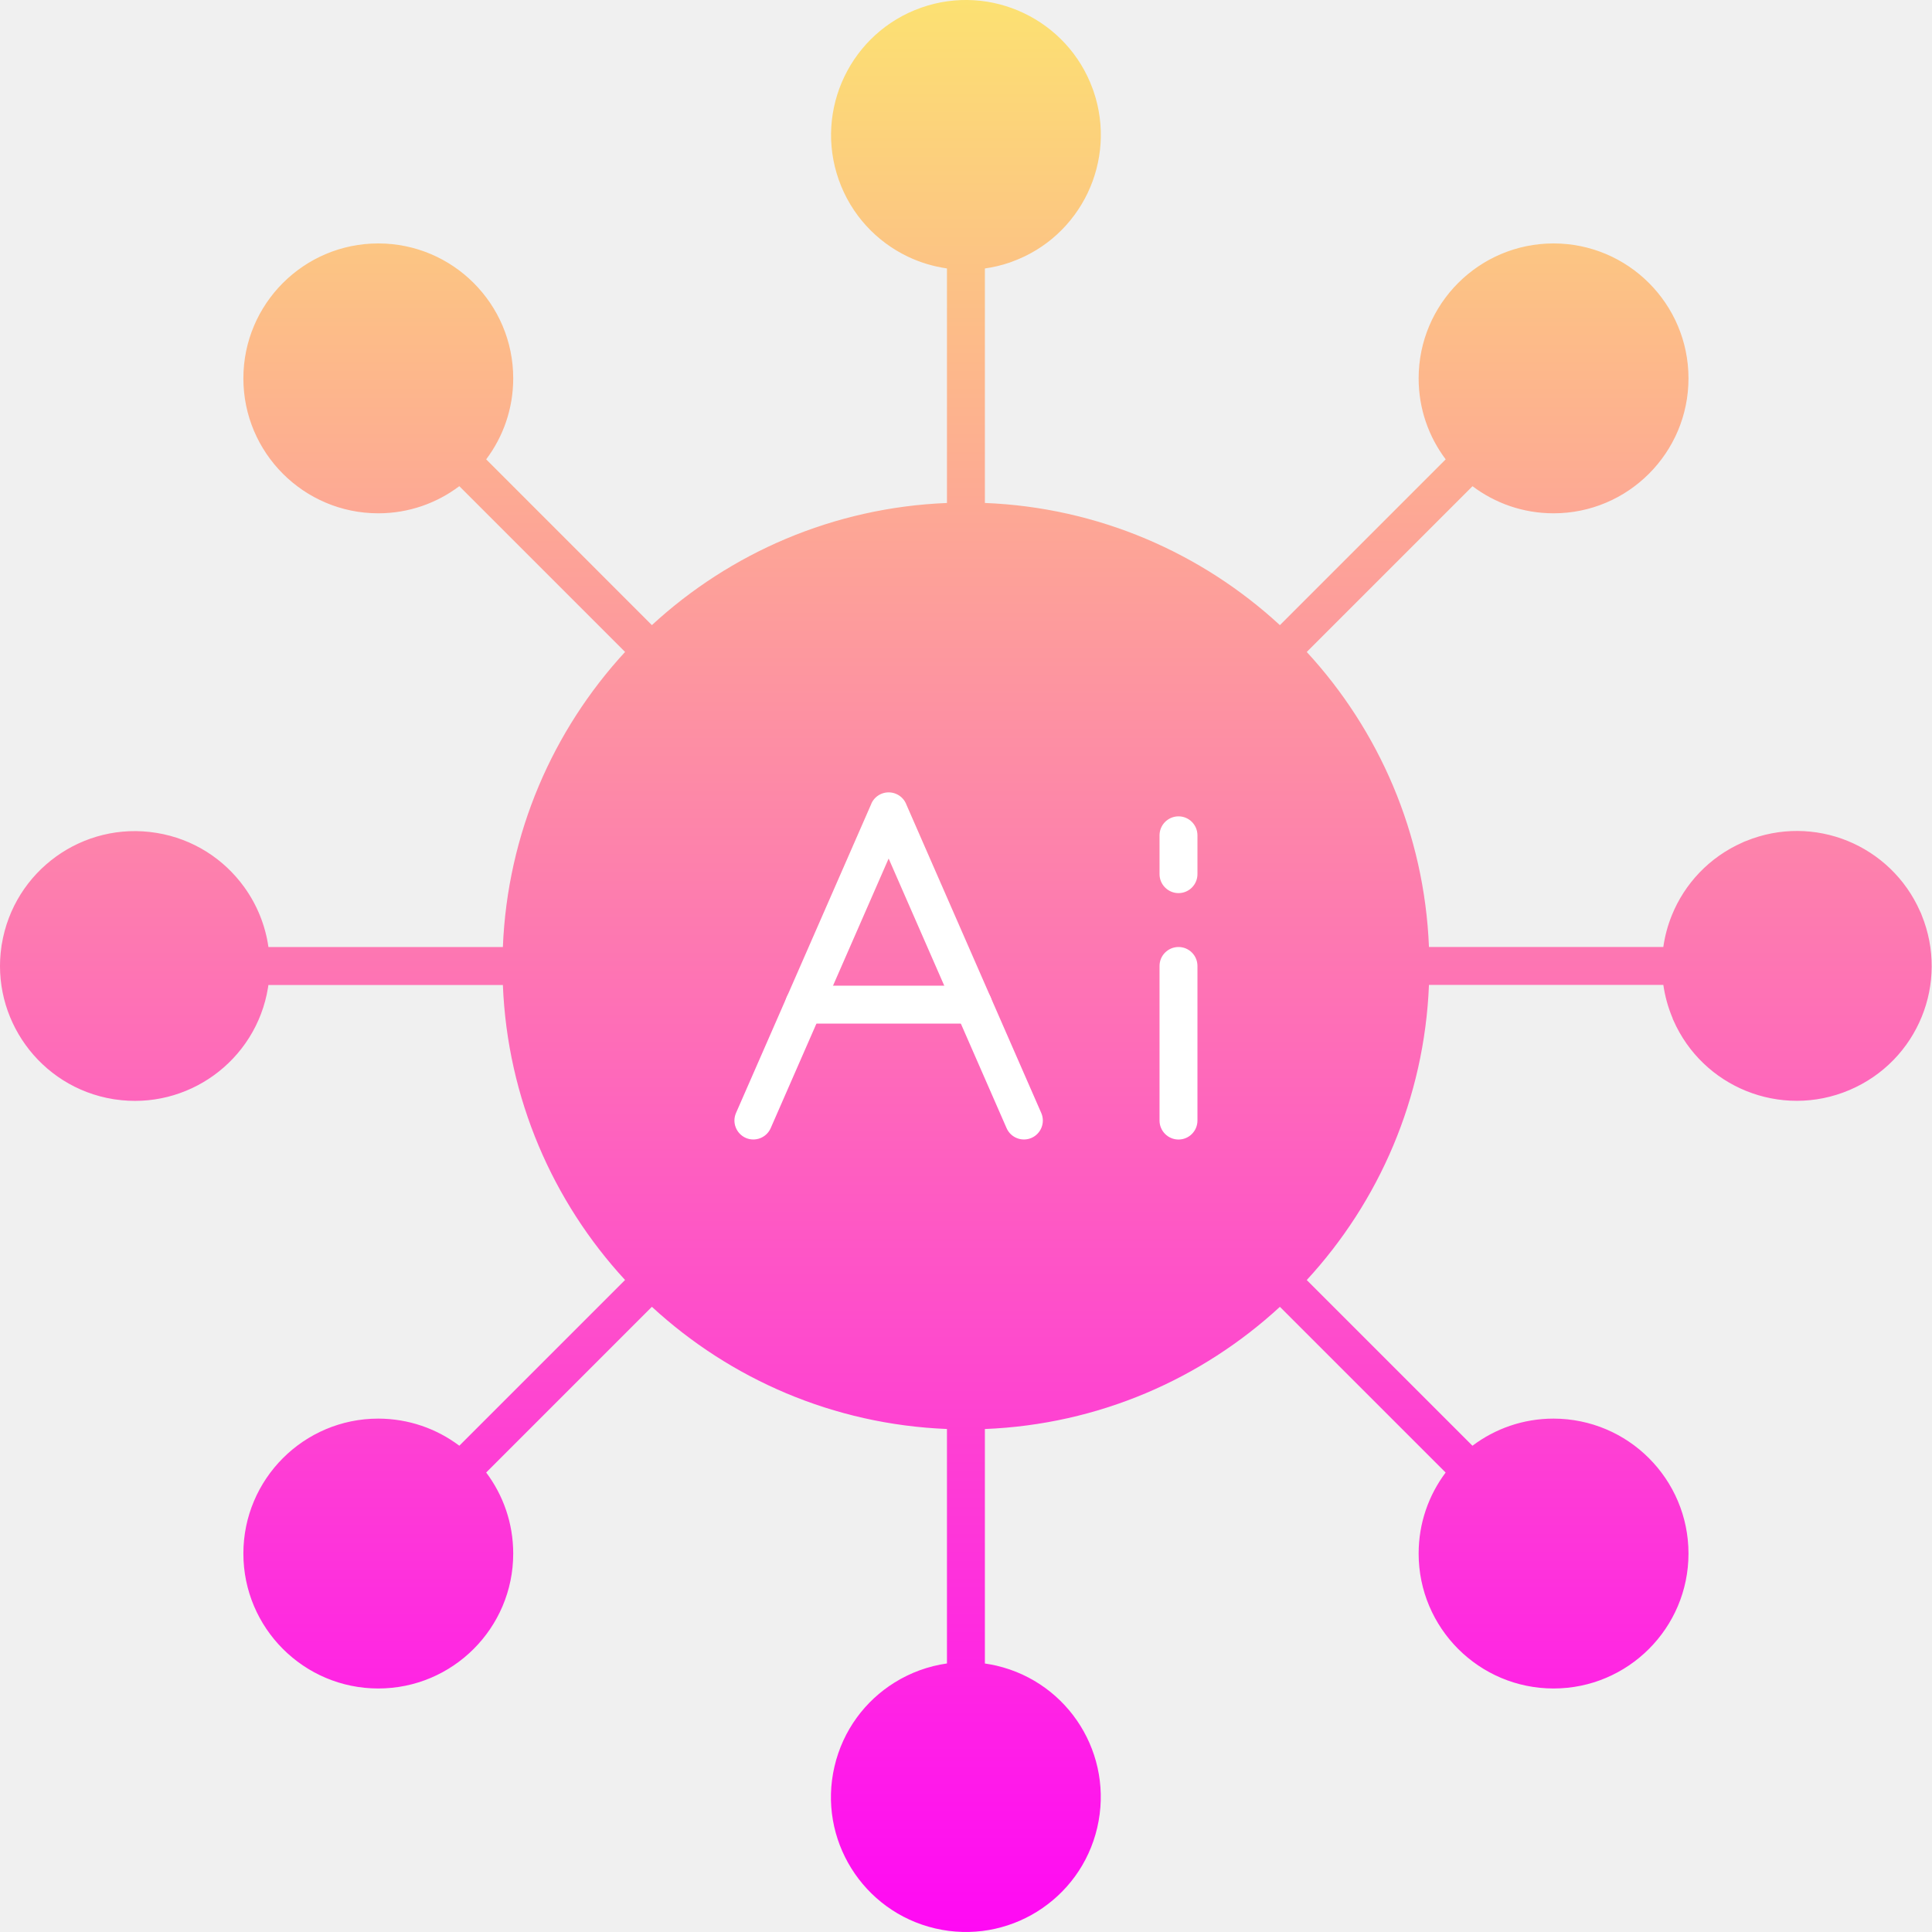
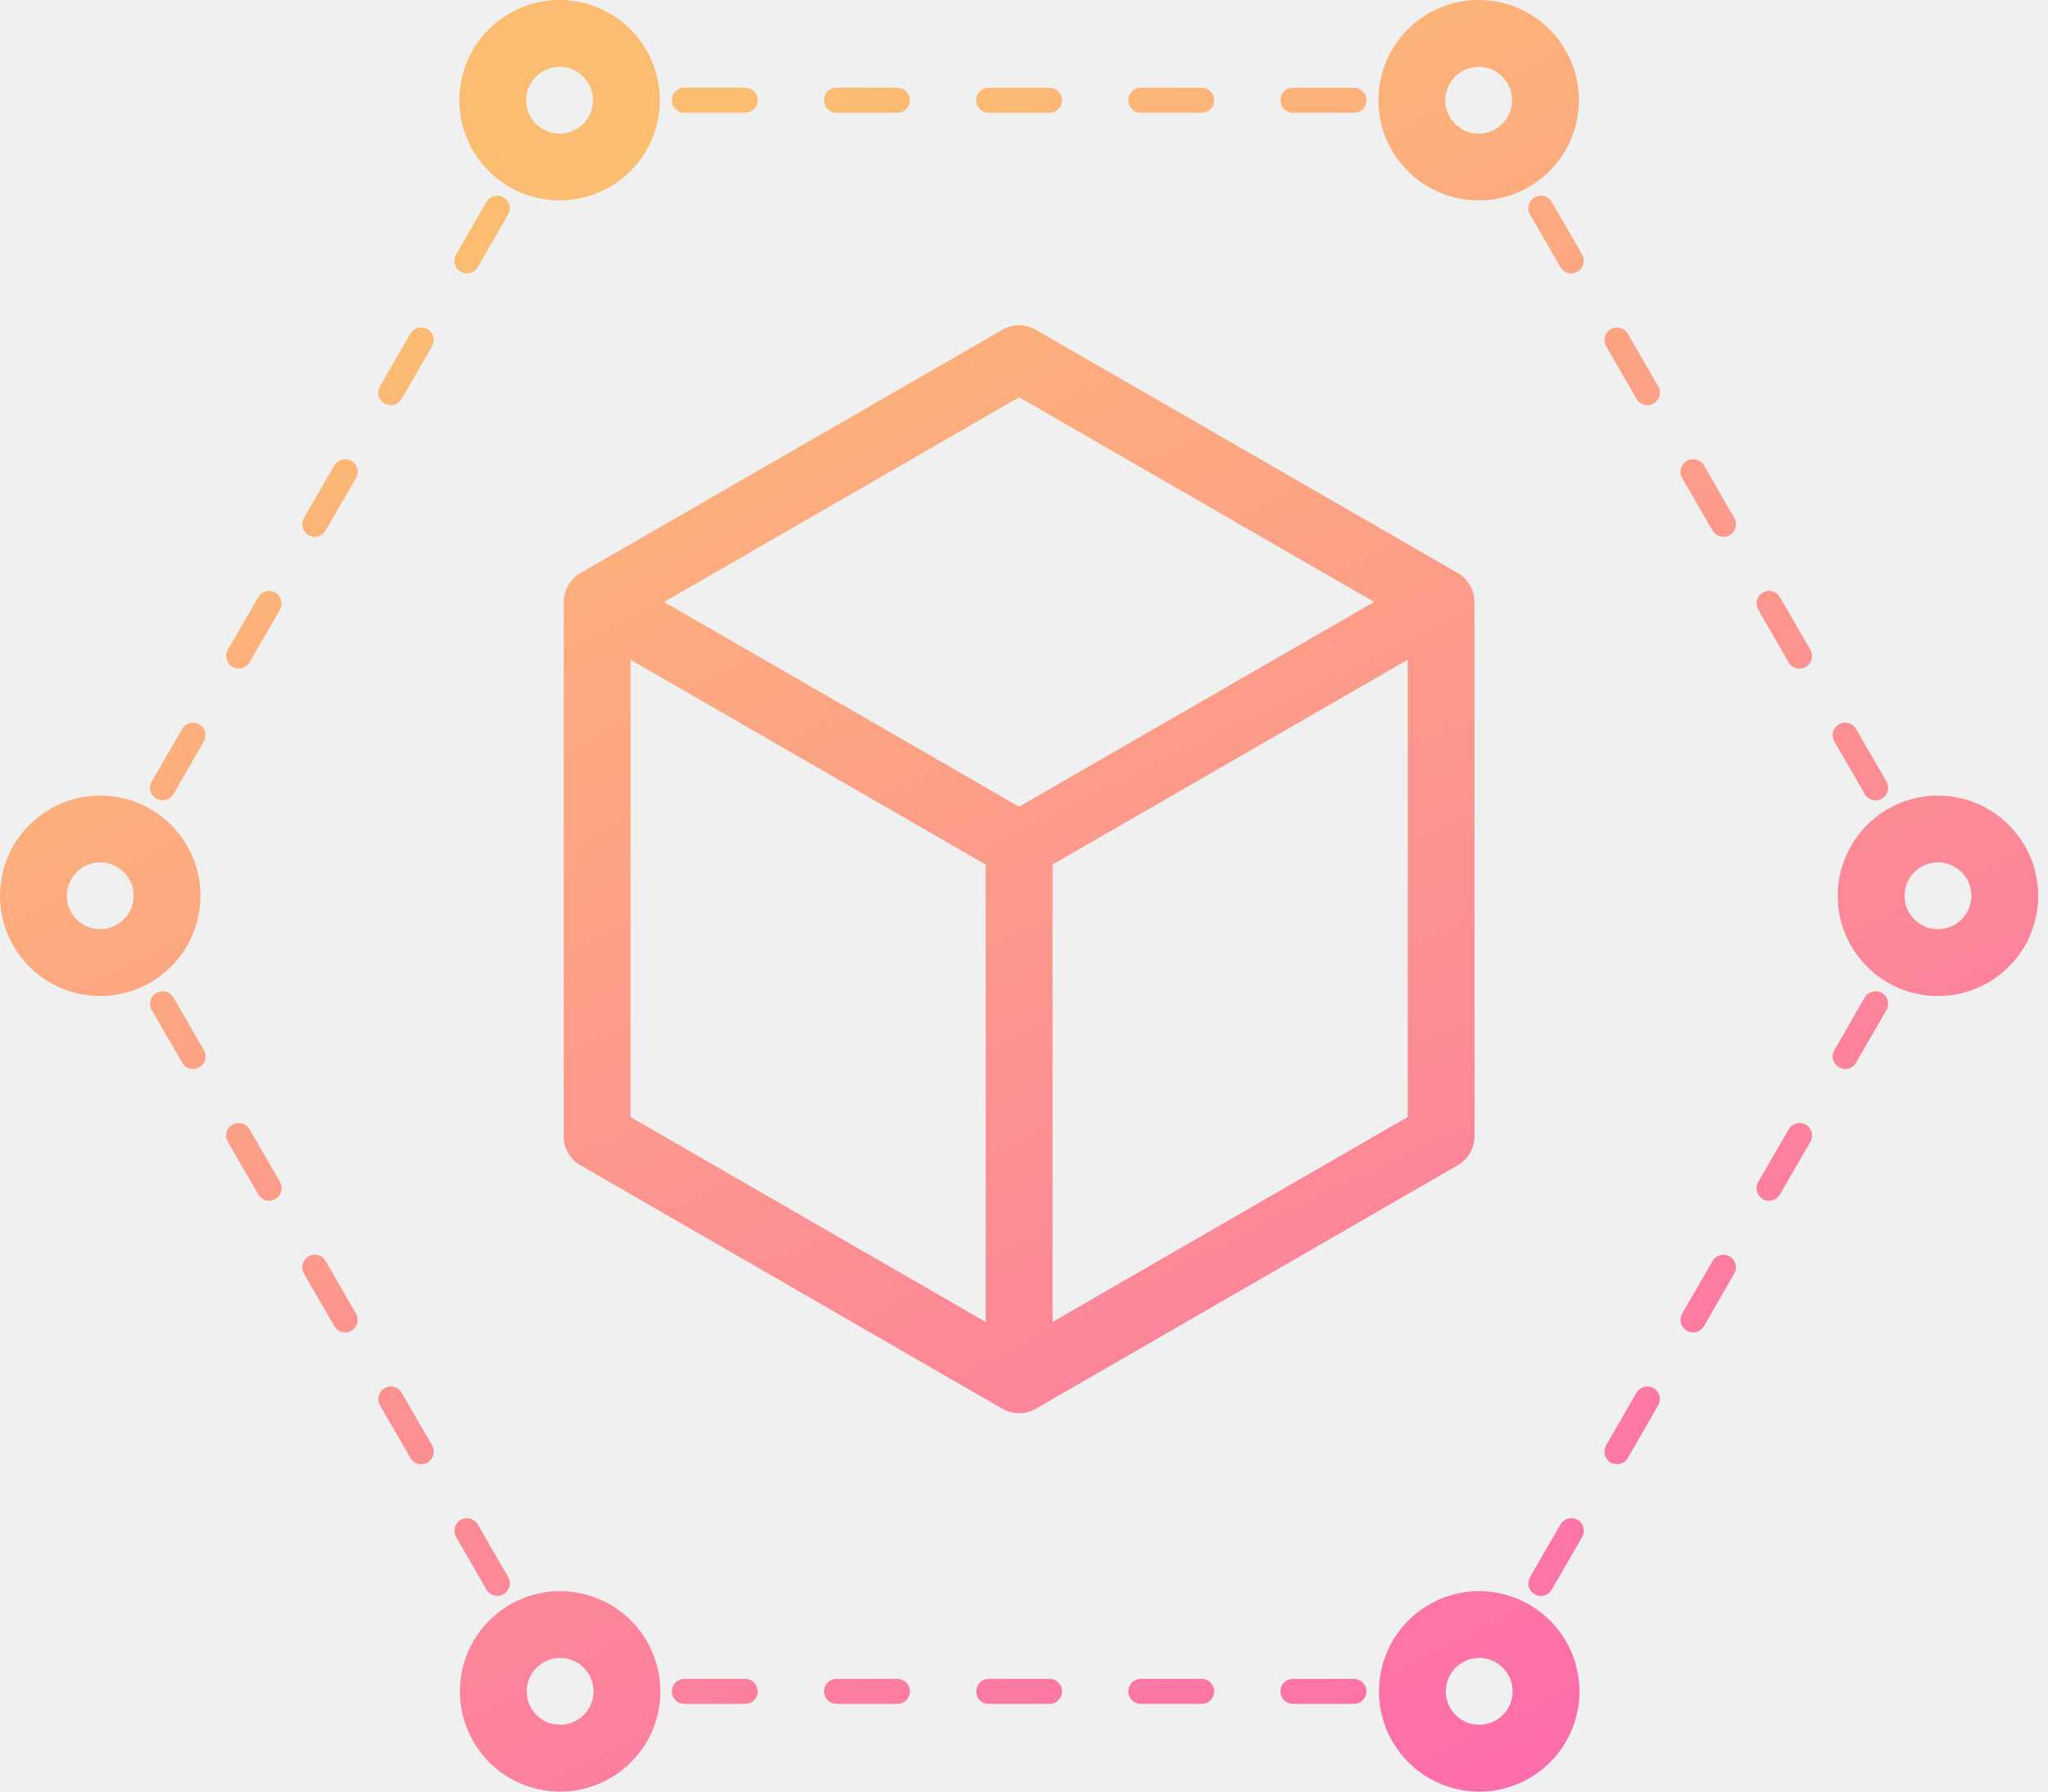
- <svg xmlns="http://www.w3.org/2000/svg" width="70" height="70" viewBox="0 0 70 70" fill="none">
-   <path fill-rule="evenodd" clip-rule="evenodd" d="M33.374 0.279C34.643 -0.17 35.977 -0.06 37.106 0.481C38.222 1.016 39.136 1.969 39.59 3.219C39.603 3.248 39.613 3.277 39.622 3.308C40.052 4.565 39.939 5.881 39.406 6.997C38.871 8.113 37.918 9.028 36.668 9.481C36.639 9.494 36.61 9.504 36.579 9.514C36.283 9.615 35.983 9.684 35.684 9.727V18.223C39.803 18.387 43.538 20.037 46.373 22.65L52.38 16.643C51.765 15.826 51.4 14.81 51.4 13.709C51.4 12.359 51.948 11.138 52.832 10.253C53.717 9.368 54.939 8.82 56.288 8.82C57.636 8.82 58.86 9.368 59.744 10.253C60.629 11.138 61.177 12.359 61.177 13.709C61.177 15.059 60.629 16.28 59.744 17.165C58.86 18.05 57.638 18.598 56.288 18.598C55.186 18.598 54.169 18.232 53.352 17.616L47.346 23.622C49.959 26.456 51.608 30.192 51.774 34.312H60.265C60.321 33.916 60.425 33.53 60.574 33.162C61.035 32.025 61.925 31.058 63.137 30.524C63.176 30.503 63.218 30.485 63.262 30.471C64.487 29.97 65.801 30.004 66.939 30.466C68.075 30.929 69.04 31.819 69.573 33.031C69.594 33.07 69.612 33.113 69.626 33.156C70.125 34.381 70.093 35.695 69.631 36.832C69.163 37.989 68.249 38.969 67.005 39.496C65.762 40.023 64.424 39.995 63.267 39.527C62.128 39.066 61.162 38.176 60.629 36.964C60.626 36.957 60.623 36.95 60.619 36.942C60.613 36.929 60.606 36.916 60.601 36.903L60.605 36.902V36.9C60.436 36.502 60.325 36.094 60.266 35.685H51.774C51.608 39.806 49.959 43.543 47.346 46.378L53.35 52.382C54.168 51.765 55.185 51.399 56.288 51.399C57.636 51.401 58.86 51.947 59.744 52.832C60.629 53.717 61.177 54.938 61.177 56.288C61.177 57.638 60.629 58.859 59.744 59.744C58.86 60.629 57.638 61.177 56.288 61.177C54.939 61.177 53.717 60.629 52.832 59.744C51.948 58.859 51.4 57.638 51.4 56.288C51.4 55.187 51.764 54.171 52.378 53.353L46.373 47.349C43.539 49.961 39.803 51.611 35.684 51.776V60.272C35.823 60.292 35.963 60.318 36.103 60.35C37.417 60.657 38.484 61.467 39.145 62.528C39.806 63.59 40.061 64.904 39.755 66.22C39.449 67.534 38.639 68.6 37.577 69.261C36.516 69.922 35.2 70.177 33.886 69.871C32.572 69.565 31.506 68.754 30.845 67.693C30.184 66.632 29.928 65.318 30.235 64.003C30.541 62.689 31.349 61.622 32.412 60.961C32.984 60.605 33.63 60.367 34.31 60.27V51.775C30.19 51.609 26.454 49.961 23.619 47.348L17.615 53.352C18.23 54.17 18.595 55.186 18.595 56.288C18.595 57.638 18.047 58.859 17.162 59.744C16.278 60.629 15.056 61.177 13.706 61.177C12.357 61.177 11.135 60.629 10.25 59.744C9.366 58.859 8.818 57.638 8.818 56.288C8.818 54.938 9.366 53.717 10.25 52.832C11.135 51.947 12.357 51.399 13.706 51.399C14.808 51.401 15.824 51.766 16.642 52.381L22.647 46.376C20.035 43.542 18.386 39.806 18.22 35.688H9.724C9.719 35.719 9.716 35.751 9.711 35.782C9.496 37.112 8.758 38.233 7.743 38.964C6.742 39.685 5.47 40.03 4.159 39.832C4.142 39.83 4.123 39.828 4.105 39.825V39.824C2.774 39.609 1.655 38.871 0.924 37.856C0.203 36.855 -0.143 35.583 0.055 34.272C0.057 34.255 0.059 34.236 0.062 34.218H0.064C0.281 32.886 1.016 31.767 2.031 31.035C3.045 30.304 4.338 29.96 5.67 30.177C7.002 30.392 8.12 31.129 8.851 32.144C9.308 32.778 9.613 33.52 9.726 34.313H18.22C18.386 30.194 20.035 26.457 22.648 23.621L16.642 17.615C15.824 18.231 14.808 18.598 13.706 18.598C12.357 18.598 11.135 18.05 10.25 17.165C9.366 16.28 8.818 15.059 8.818 13.709C8.818 12.359 9.366 11.138 10.25 10.253C11.135 9.368 12.357 8.82 13.706 8.82C15.056 8.82 16.278 9.368 17.162 10.253C18.047 11.138 18.595 12.359 18.595 13.709C18.595 14.81 18.23 15.826 17.615 16.643L23.619 22.649C26.454 20.037 30.191 18.389 34.31 18.224V9.726C33.816 9.655 33.337 9.51 32.89 9.297C31.761 8.756 30.839 7.786 30.39 6.515C29.941 5.243 30.051 3.909 30.592 2.779C31.133 1.65 32.102 0.728 33.374 0.279Z" fill="url(#paint0_linear_169_289)" />
-   <path d="M26.667 40.326C26.516 40.673 26.675 41.076 27.022 41.229C27.368 41.379 27.772 41.221 27.924 40.874L32.197 31.106L36.47 40.874C36.621 41.221 37.026 41.379 37.372 41.229C37.719 41.078 37.878 40.673 37.727 40.326L32.847 29.168C32.785 28.995 32.656 28.846 32.474 28.767C32.126 28.614 31.721 28.773 31.568 29.121L31.57 29.123L26.667 40.326Z" fill="white" />
-   <path d="M42.7 34.312C43.079 34.312 43.386 34.619 43.386 34.998V40.6C43.386 40.979 43.079 41.287 42.7 41.287C42.321 41.287 42.012 40.979 42.012 40.6V34.998C42.012 34.619 42.321 34.312 42.7 34.312ZM35.26 35.713C35.639 35.713 35.948 36.021 35.948 36.4C35.948 36.779 35.639 37.087 35.26 37.087H29.134C28.755 37.087 28.447 36.779 28.447 36.4C28.447 36.021 28.755 35.713 29.134 35.713H35.26ZM42.7 29.578C43.079 29.578 43.386 29.887 43.386 30.266V31.672C43.386 32.051 43.079 32.359 42.7 32.359C42.321 32.359 42.012 32.051 42.012 31.672V30.266C42.012 29.887 42.321 29.578 42.7 29.578Z" fill="white" />
+ <svg xmlns="http://www.w3.org/2000/svg" width="80" height="70" viewBox="0 0 80 70" fill="none">
+   <path d="M56.943 22.389L40.461 12.884C40.263 12.77 40.038 12.709 39.808 12.709C39.579 12.709 39.354 12.77 39.156 12.884L22.674 22.389C22.476 22.504 22.311 22.669 22.196 22.867C22.082 23.065 22.021 23.291 22.021 23.52L22.019 44.396C22.019 44.626 22.079 44.851 22.194 45.049C22.308 45.248 22.473 45.412 22.671 45.527L39.156 55.042C39.354 55.156 39.579 55.217 39.808 55.217C40.038 55.217 40.263 55.156 40.461 55.042L56.945 45.527C57.144 45.412 57.309 45.248 57.423 45.049C57.538 44.851 57.598 44.626 57.598 44.396L57.596 23.52C57.596 23.291 57.535 23.065 57.421 22.867C57.306 22.669 57.141 22.504 56.943 22.389ZM39.808 15.521L53.678 23.519L39.808 31.518L25.939 23.519L39.808 15.521ZM24.632 25.779L38.503 33.779V51.651L24.629 43.643L24.632 25.779ZM41.114 51.651V33.779L54.985 25.779L54.988 43.643L41.114 51.651ZM26.243 3.916C26.243 3.786 26.294 3.661 26.386 3.57C26.478 3.478 26.602 3.426 26.732 3.426H29.111C29.241 3.426 29.365 3.478 29.457 3.569C29.549 3.661 29.6 3.786 29.6 3.916C29.6 4.045 29.549 4.17 29.457 4.262C29.365 4.353 29.241 4.405 29.111 4.405H26.732C26.602 4.405 26.478 4.353 26.386 4.262C26.294 4.17 26.243 4.045 26.243 3.916ZM44.073 3.916C44.073 3.786 44.125 3.661 44.217 3.57C44.308 3.478 44.433 3.426 44.563 3.426H46.94C47.07 3.426 47.194 3.478 47.286 3.569C47.378 3.661 47.429 3.786 47.429 3.916C47.429 4.045 47.378 4.17 47.286 4.262C47.194 4.353 47.07 4.405 46.94 4.405H44.563C44.433 4.405 44.308 4.353 44.217 4.262C44.125 4.17 44.073 4.045 44.073 3.916ZM38.13 3.916C38.13 3.786 38.181 3.661 38.273 3.57C38.365 3.478 38.489 3.426 38.619 3.426H40.996C41.126 3.426 41.251 3.478 41.342 3.569C41.434 3.661 41.486 3.786 41.486 3.916C41.486 4.045 41.434 4.17 41.342 4.262C41.251 4.353 41.126 4.405 40.996 4.405H38.619C38.489 4.405 38.365 4.353 38.273 4.262C38.181 4.17 38.13 4.045 38.13 3.916ZM32.186 3.916C32.186 3.786 32.238 3.661 32.33 3.57C32.421 3.478 32.546 3.426 32.676 3.426H35.053C35.183 3.426 35.307 3.478 35.399 3.569C35.491 3.661 35.542 3.786 35.542 3.916C35.542 4.045 35.491 4.17 35.399 4.262C35.307 4.353 35.183 4.405 35.053 4.405H32.676C32.546 4.405 32.421 4.353 32.33 4.262C32.238 4.17 32.186 4.045 32.186 3.916ZM50.017 3.916C50.017 3.786 50.068 3.661 50.16 3.57C50.252 3.478 50.376 3.426 50.506 3.426H52.883C53.013 3.426 53.138 3.478 53.229 3.569C53.321 3.661 53.373 3.786 53.373 3.916C53.373 4.045 53.321 4.17 53.229 4.262C53.138 4.353 53.013 4.405 52.883 4.405H50.506C50.376 4.405 50.252 4.353 50.16 4.262C50.068 4.17 50.017 4.045 50.017 3.916ZM10.936 23.82L9.747 25.879C9.704 25.953 9.642 26.015 9.567 26.058C9.493 26.101 9.408 26.123 9.322 26.124C9.236 26.124 9.152 26.101 9.078 26.058C9.022 26.026 8.973 25.983 8.934 25.932C8.895 25.881 8.866 25.823 8.849 25.761C8.833 25.699 8.828 25.634 8.837 25.57C8.845 25.507 8.866 25.445 8.898 25.389L10.087 23.331C10.152 23.219 10.259 23.137 10.384 23.104C10.51 23.07 10.643 23.088 10.755 23.153C10.868 23.218 10.95 23.324 10.984 23.449C11.018 23.575 11 23.708 10.936 23.82ZM17.813 9.949L19.002 7.89C19.067 7.778 19.174 7.696 19.299 7.663C19.424 7.629 19.558 7.647 19.67 7.712C19.782 7.776 19.864 7.883 19.898 8.008C19.932 8.133 19.915 8.267 19.851 8.379L18.662 10.438C18.618 10.513 18.556 10.574 18.482 10.617C18.407 10.66 18.323 10.683 18.237 10.683C18.151 10.683 18.067 10.661 17.992 10.617C17.937 10.585 17.888 10.543 17.849 10.492C17.809 10.441 17.781 10.383 17.764 10.32C17.747 10.258 17.743 10.194 17.751 10.13C17.76 10.066 17.78 10.005 17.813 9.949ZM16.88 13.526L15.69 15.585C15.647 15.659 15.585 15.721 15.511 15.764C15.436 15.807 15.352 15.83 15.266 15.83C15.18 15.83 15.095 15.808 15.021 15.764C14.966 15.732 14.917 15.69 14.877 15.639C14.838 15.588 14.809 15.529 14.793 15.467C14.776 15.405 14.772 15.34 14.78 15.277C14.789 15.213 14.809 15.152 14.841 15.096L16.031 13.037C16.096 12.925 16.203 12.843 16.328 12.81C16.453 12.776 16.587 12.794 16.699 12.859C16.811 12.923 16.893 13.03 16.927 13.155C16.961 13.28 16.944 13.414 16.88 13.526ZM5.927 30.537L7.115 28.478C7.18 28.366 7.287 28.284 7.412 28.251C7.537 28.218 7.671 28.235 7.783 28.3C7.895 28.364 7.977 28.471 8.011 28.596C8.045 28.721 8.028 28.855 7.964 28.967L6.776 31.026C6.711 31.138 6.604 31.22 6.478 31.253C6.353 31.287 6.22 31.269 6.108 31.204C5.995 31.14 5.913 31.033 5.879 30.908C5.845 30.783 5.863 30.649 5.927 30.537ZM13.907 18.674L12.719 20.732C12.654 20.844 12.547 20.926 12.422 20.959C12.297 20.992 12.163 20.975 12.051 20.91C11.939 20.845 11.857 20.739 11.823 20.614C11.789 20.489 11.806 20.355 11.87 20.243L13.058 18.184C13.123 18.072 13.23 17.991 13.356 17.957C13.481 17.924 13.614 17.941 13.726 18.006C13.839 18.071 13.921 18.177 13.955 18.302C13.989 18.428 13.972 18.561 13.907 18.674ZM13.907 51.327C13.972 51.439 13.989 51.572 13.955 51.697C13.921 51.823 13.839 51.929 13.726 51.994C13.614 52.059 13.481 52.076 13.356 52.043C13.23 52.01 13.123 51.928 13.058 51.816L11.87 49.758C11.806 49.645 11.789 49.511 11.823 49.386C11.857 49.261 11.939 49.155 12.051 49.09C12.163 49.025 12.297 49.007 12.422 49.041C12.547 49.074 12.654 49.156 12.719 49.268L13.907 51.327ZM16.88 56.473C16.912 56.529 16.933 56.59 16.941 56.654C16.949 56.718 16.945 56.783 16.928 56.845C16.912 56.907 16.883 56.965 16.844 57.016C16.804 57.067 16.756 57.11 16.7 57.142C16.626 57.185 16.541 57.208 16.455 57.208C16.369 57.207 16.285 57.185 16.21 57.142C16.136 57.099 16.074 57.037 16.031 56.963L14.841 54.904C14.777 54.792 14.76 54.658 14.794 54.533C14.828 54.408 14.91 54.301 15.022 54.237C15.134 54.172 15.268 54.154 15.393 54.188C15.518 54.221 15.625 54.303 15.69 54.415L16.88 56.473ZM7.965 41.033C7.997 41.089 8.018 41.15 8.026 41.214C8.035 41.277 8.03 41.342 8.014 41.404C7.997 41.466 7.968 41.525 7.929 41.575C7.89 41.626 7.841 41.669 7.785 41.701C7.711 41.745 7.627 41.767 7.541 41.767C7.455 41.767 7.37 41.744 7.296 41.701C7.221 41.658 7.159 41.596 7.116 41.522L5.927 39.463C5.863 39.35 5.845 39.217 5.879 39.092C5.913 38.967 5.995 38.86 6.108 38.795C6.22 38.731 6.353 38.713 6.478 38.746C6.604 38.78 6.711 38.861 6.776 38.973L7.965 41.033ZM10.936 46.179C10.968 46.235 10.989 46.297 10.997 46.361C11.006 46.424 11.002 46.489 10.985 46.551C10.968 46.613 10.939 46.671 10.9 46.722C10.861 46.773 10.812 46.816 10.756 46.848C10.682 46.891 10.598 46.914 10.512 46.914C10.426 46.913 10.341 46.891 10.267 46.848C10.192 46.805 10.13 46.743 10.087 46.669L8.898 44.61C8.834 44.497 8.817 44.364 8.85 44.239C8.884 44.114 8.966 44.007 9.079 43.942C9.191 43.878 9.324 43.86 9.45 43.893C9.575 43.927 9.682 44.008 9.747 44.12L10.936 46.179ZM19.002 62.11L17.814 60.051C17.75 59.938 17.733 59.805 17.766 59.68C17.8 59.555 17.882 59.448 17.994 59.383C18.107 59.319 18.24 59.301 18.365 59.334C18.491 59.368 18.598 59.45 18.663 59.562L19.851 61.621C19.915 61.733 19.932 61.867 19.898 61.992C19.864 62.117 19.782 62.224 19.67 62.288C19.558 62.353 19.424 62.371 19.299 62.337C19.174 62.304 19.067 62.222 19.002 62.11ZM41.487 66.084C41.487 66.214 41.435 66.339 41.344 66.43C41.252 66.522 41.127 66.574 40.998 66.574H38.621C38.491 66.574 38.366 66.522 38.275 66.43C38.183 66.339 38.131 66.214 38.131 66.084C38.131 65.955 38.183 65.83 38.275 65.738C38.366 65.647 38.491 65.595 38.621 65.595H40.998C41.127 65.595 41.252 65.647 41.344 65.738C41.435 65.83 41.487 65.955 41.487 66.084ZM47.431 66.084C47.431 66.214 47.379 66.339 47.287 66.43C47.196 66.522 47.071 66.574 46.941 66.574H44.564C44.434 66.574 44.31 66.522 44.218 66.43C44.126 66.339 44.074 66.214 44.074 66.084C44.074 65.955 44.126 65.83 44.218 65.738C44.31 65.647 44.434 65.595 44.564 65.595H46.941C47.071 65.595 47.196 65.647 47.287 65.738C47.379 65.83 47.431 65.955 47.431 66.084ZM53.374 66.084C53.374 66.214 53.322 66.339 53.231 66.43C53.139 66.522 53.014 66.574 52.885 66.574H50.506C50.376 66.574 50.252 66.522 50.16 66.43C50.068 66.339 50.017 66.214 50.017 66.084C50.017 65.955 50.068 65.83 50.16 65.738C50.252 65.647 50.376 65.595 50.506 65.595H52.885C53.014 65.595 53.139 65.647 53.231 65.738C53.322 65.83 53.374 65.955 53.374 66.084ZM29.6 66.084C29.6 66.214 29.548 66.339 29.457 66.43C29.365 66.522 29.241 66.574 29.111 66.574H26.734C26.604 66.574 26.479 66.522 26.387 66.43C26.296 66.339 26.244 66.214 26.244 66.084C26.244 65.955 26.296 65.83 26.387 65.738C26.479 65.647 26.604 65.595 26.734 65.595H29.111C29.241 65.595 29.365 65.647 29.457 65.738C29.548 65.83 29.6 65.955 29.6 66.084ZM35.544 66.084C35.544 66.214 35.492 66.339 35.4 66.43C35.309 66.522 35.184 66.574 35.054 66.574H32.677C32.547 66.574 32.423 66.522 32.331 66.43C32.239 66.339 32.188 66.214 32.188 66.084C32.188 65.955 32.239 65.83 32.331 65.738C32.423 65.647 32.547 65.595 32.677 65.595H35.054C35.184 65.595 35.309 65.647 35.4 65.738C35.492 65.83 35.544 65.955 35.544 66.084ZM61.804 60.051L60.615 62.11C60.572 62.185 60.51 62.246 60.435 62.289C60.361 62.332 60.277 62.355 60.191 62.355C60.105 62.355 60.02 62.333 59.946 62.289C59.89 62.257 59.841 62.214 59.802 62.163C59.763 62.112 59.734 62.054 59.718 61.992C59.701 61.93 59.696 61.865 59.705 61.802C59.713 61.738 59.734 61.676 59.766 61.621L60.956 59.562C61.021 59.45 61.128 59.368 61.253 59.334C61.378 59.301 61.511 59.319 61.623 59.383C61.736 59.448 61.818 59.555 61.852 59.68C61.886 59.805 61.868 59.938 61.804 60.051ZM64.775 54.904L63.586 56.963C63.543 57.038 63.481 57.099 63.407 57.142C63.332 57.185 63.248 57.208 63.162 57.208C63.076 57.208 62.991 57.186 62.917 57.142C62.861 57.11 62.812 57.068 62.773 57.017C62.734 56.966 62.705 56.908 62.688 56.846C62.672 56.783 62.668 56.718 62.676 56.655C62.684 56.591 62.705 56.529 62.737 56.474L63.926 54.415C63.992 54.303 64.099 54.221 64.224 54.188C64.349 54.154 64.483 54.172 64.595 54.237C64.707 54.301 64.789 54.408 64.823 54.533C64.857 54.658 64.84 54.792 64.775 54.904ZM67.746 49.758L66.559 51.816C66.493 51.928 66.386 52.01 66.261 52.043C66.136 52.076 66.002 52.059 65.89 51.994C65.778 51.929 65.696 51.823 65.662 51.697C65.628 51.572 65.645 51.439 65.71 51.327L66.897 49.268C66.963 49.156 67.07 49.074 67.195 49.041C67.32 49.007 67.454 49.025 67.566 49.09C67.678 49.155 67.76 49.261 67.794 49.386C67.828 49.511 67.811 49.645 67.746 49.758ZM70.719 44.611L69.529 46.669C69.486 46.743 69.425 46.805 69.35 46.848C69.276 46.891 69.191 46.913 69.105 46.914C69.019 46.914 68.935 46.891 68.86 46.848C68.805 46.816 68.756 46.773 68.717 46.722C68.677 46.671 68.649 46.613 68.632 46.551C68.615 46.489 68.611 46.424 68.619 46.361C68.628 46.297 68.648 46.235 68.681 46.179L69.87 44.121C69.935 44.009 70.042 43.928 70.167 43.894C70.293 43.861 70.426 43.878 70.538 43.943C70.65 44.008 70.732 44.114 70.766 44.239C70.8 44.365 70.783 44.498 70.719 44.611ZM73.69 39.463L72.502 41.522C72.437 41.634 72.33 41.716 72.205 41.749C72.079 41.783 71.946 41.765 71.834 41.7C71.721 41.635 71.64 41.529 71.606 41.404C71.572 41.279 71.589 41.145 71.653 41.033L72.841 38.973C72.906 38.861 73.013 38.78 73.138 38.746C73.264 38.713 73.397 38.731 73.509 38.795C73.621 38.86 73.704 38.967 73.738 39.092C73.771 39.217 73.754 39.35 73.69 39.463ZM70.719 25.39C70.751 25.446 70.772 25.507 70.78 25.571C70.789 25.635 70.784 25.7 70.767 25.762C70.751 25.824 70.722 25.882 70.683 25.933C70.644 25.984 70.595 26.026 70.539 26.058C70.465 26.102 70.38 26.125 70.294 26.124C70.208 26.124 70.124 26.101 70.05 26.058C69.975 26.016 69.913 25.954 69.87 25.88L68.681 23.82C68.617 23.708 68.599 23.575 68.633 23.449C68.667 23.324 68.749 23.218 68.861 23.153C68.974 23.088 69.107 23.07 69.232 23.104C69.358 23.137 69.464 23.219 69.529 23.331L70.719 25.39ZM67.746 20.243C67.811 20.355 67.828 20.489 67.794 20.614C67.76 20.739 67.678 20.845 67.566 20.91C67.454 20.975 67.32 20.992 67.195 20.959C67.07 20.926 66.963 20.844 66.897 20.732L65.71 18.674C65.645 18.561 65.628 18.428 65.662 18.302C65.696 18.177 65.778 18.071 65.89 18.006C66.002 17.941 66.136 17.924 66.261 17.957C66.386 17.991 66.493 18.072 66.559 18.184L67.746 20.243ZM71.652 28.967C71.588 28.855 71.57 28.721 71.604 28.596C71.638 28.471 71.72 28.364 71.832 28.3C71.945 28.235 72.078 28.218 72.203 28.251C72.329 28.284 72.436 28.366 72.501 28.478L73.69 30.537C73.722 30.593 73.743 30.654 73.751 30.718C73.76 30.782 73.755 30.846 73.739 30.908C73.722 30.971 73.693 31.029 73.654 31.08C73.615 31.131 73.566 31.174 73.51 31.206C73.436 31.249 73.351 31.271 73.265 31.271C73.18 31.271 73.095 31.248 73.021 31.205C72.946 31.162 72.884 31.101 72.841 31.026L71.652 28.967ZM64.775 15.096C64.807 15.152 64.828 15.213 64.837 15.277C64.845 15.34 64.841 15.405 64.824 15.467C64.807 15.529 64.778 15.588 64.74 15.639C64.7 15.69 64.651 15.732 64.596 15.764C64.522 15.808 64.437 15.83 64.351 15.83C64.265 15.83 64.181 15.807 64.106 15.764C64.032 15.721 63.97 15.659 63.926 15.585L62.737 13.527C62.673 13.414 62.656 13.281 62.69 13.156C62.724 13.031 62.806 12.924 62.918 12.859C63.03 12.794 63.163 12.777 63.289 12.81C63.414 12.844 63.521 12.925 63.586 13.037L64.775 15.096ZM60.615 7.89L61.803 9.949C61.867 10.062 61.884 10.195 61.85 10.32C61.817 10.445 61.735 10.552 61.622 10.616C61.51 10.681 61.377 10.699 61.252 10.665C61.126 10.632 61.019 10.55 60.954 10.438L59.766 8.379C59.702 8.267 59.685 8.133 59.719 8.008C59.752 7.883 59.834 7.776 59.947 7.712C60.059 7.647 60.193 7.629 60.318 7.663C60.443 7.696 60.55 7.778 60.615 7.89ZM7.831 35C7.831 34.225 7.602 33.468 7.171 32.825C6.741 32.181 6.129 31.679 5.414 31.383C4.699 31.086 3.911 31.009 3.152 31.16C2.392 31.311 1.694 31.684 1.147 32.231C0.599 32.779 0.226 33.477 0.075 34.236C-0.076 34.996 0.002 35.783 0.298 36.498C0.594 37.214 1.096 37.825 1.74 38.256C2.384 38.686 3.141 38.916 3.916 38.916C4.954 38.914 5.949 38.502 6.683 37.767C7.417 37.033 7.83 36.038 7.831 35ZM3.916 36.305C3.657 36.305 3.405 36.229 3.19 36.085C2.976 35.942 2.809 35.738 2.71 35.499C2.611 35.261 2.585 34.998 2.635 34.745C2.686 34.492 2.81 34.26 2.993 34.077C3.175 33.895 3.408 33.77 3.661 33.72C3.914 33.669 4.177 33.695 4.415 33.794C4.654 33.893 4.857 34.06 5.001 34.275C5.144 34.489 5.221 34.742 5.221 35C5.22 35.346 5.083 35.678 4.838 35.923C4.593 36.167 4.262 36.305 3.916 36.305ZM21.88 62.169C21.105 62.169 20.348 62.398 19.704 62.829C19.061 63.259 18.559 63.871 18.262 64.586C17.966 65.302 17.888 66.089 18.04 66.848C18.191 67.608 18.564 68.306 19.111 68.853C19.659 69.401 20.356 69.773 21.116 69.925C21.875 70.076 22.663 69.998 23.378 69.702C24.094 69.405 24.705 68.904 25.136 68.26C25.566 67.616 25.795 66.859 25.795 66.084C25.794 65.046 25.381 64.051 24.647 63.317C23.913 62.583 22.918 62.17 21.88 62.169ZM21.88 67.389C21.622 67.389 21.369 67.313 21.155 67.169C20.94 67.026 20.773 66.822 20.674 66.584C20.575 66.345 20.549 66.083 20.6 65.83C20.65 65.577 20.774 65.344 20.957 65.161C21.14 64.979 21.372 64.855 21.625 64.804C21.878 64.754 22.141 64.78 22.379 64.879C22.618 64.977 22.822 65.145 22.965 65.359C23.108 65.574 23.185 65.826 23.185 66.084C23.185 66.43 23.047 66.762 22.802 67.007C22.558 67.252 22.226 67.389 21.88 67.389ZM21.858 7.831C22.633 7.831 23.39 7.602 24.034 7.171C24.677 6.741 25.179 6.13 25.476 5.414C25.772 4.699 25.85 3.911 25.698 3.152C25.547 2.392 25.174 1.694 24.627 1.147C24.079 0.599 23.382 0.226 22.622 0.075C21.863 -0.076 21.075 0.002 20.36 0.298C19.644 0.594 19.033 1.096 18.602 1.74C18.172 2.384 17.943 3.141 17.943 3.916C17.944 4.954 18.357 5.949 19.091 6.683C19.825 7.417 20.82 7.83 21.858 7.831ZM21.858 2.61C22.116 2.61 22.369 2.687 22.583 2.83C22.798 2.974 22.965 3.178 23.064 3.416C23.163 3.655 23.189 3.917 23.138 4.17C23.088 4.423 22.964 4.656 22.781 4.839C22.599 5.021 22.366 5.145 22.113 5.196C21.86 5.246 21.597 5.22 21.359 5.121C21.12 5.023 20.916 4.855 20.773 4.641C20.63 4.426 20.553 4.174 20.553 3.916C20.553 3.57 20.691 3.238 20.936 2.993C21.18 2.748 21.512 2.611 21.858 2.61ZM57.782 62.169C57.007 62.169 56.25 62.398 55.606 62.829C54.962 63.259 54.461 63.871 54.164 64.586C53.868 65.302 53.79 66.089 53.941 66.848C54.093 67.608 54.465 68.306 55.013 68.853C55.56 69.401 56.258 69.773 57.018 69.925C57.777 70.076 58.565 69.998 59.28 69.702C59.995 69.405 60.607 68.904 61.037 68.26C61.468 67.616 61.697 66.859 61.697 66.084C61.696 65.046 61.283 64.051 60.549 63.317C59.815 62.583 58.82 62.17 57.782 62.169ZM57.782 67.389C57.523 67.389 57.271 67.313 57.056 67.169C56.842 67.026 56.675 66.822 56.576 66.584C56.477 66.345 56.451 66.083 56.502 65.83C56.552 65.577 56.676 65.344 56.859 65.161C57.041 64.979 57.274 64.855 57.527 64.804C57.78 64.754 58.043 64.78 58.281 64.879C58.52 64.977 58.724 65.145 58.867 65.359C59.01 65.574 59.087 65.826 59.087 66.084C59.087 66.43 58.949 66.762 58.704 67.007C58.459 67.252 58.128 67.389 57.782 67.389ZM57.76 7.831C58.534 7.831 59.291 7.602 59.935 7.171C60.579 6.741 61.081 6.13 61.378 5.414C61.674 4.699 61.751 3.911 61.6 3.152C61.449 2.392 61.076 1.694 60.529 1.147C59.981 0.599 59.283 0.226 58.524 0.075C57.764 -0.076 56.977 0.002 56.261 0.298C55.546 0.594 54.934 1.096 54.504 1.74C54.074 2.384 53.844 3.141 53.844 3.916C53.846 4.954 54.258 5.949 54.992 6.683C55.727 7.417 56.722 7.83 57.76 7.831ZM57.76 2.61C58.018 2.61 58.27 2.687 58.485 2.83C58.7 2.974 58.867 3.178 58.966 3.416C59.065 3.655 59.09 3.917 59.04 4.17C58.99 4.423 58.865 4.656 58.683 4.839C58.5 5.021 58.268 5.145 58.015 5.196C57.761 5.246 57.499 5.22 57.261 5.121C57.022 5.023 56.818 4.855 56.675 4.641C56.531 4.426 56.455 4.174 56.455 3.916C56.455 3.57 56.593 3.238 56.837 2.993C57.082 2.748 57.414 2.611 57.76 2.61ZM75.701 31.084C74.927 31.084 74.17 31.314 73.526 31.744C72.882 32.175 72.38 32.786 72.084 33.502C71.787 34.217 71.71 35.004 71.861 35.764C72.012 36.523 72.385 37.221 72.933 37.769C73.48 38.316 74.178 38.689 74.937 38.84C75.697 38.992 76.484 38.914 77.2 38.618C77.915 38.321 78.527 37.819 78.957 37.175C79.387 36.532 79.617 35.774 79.617 35C79.616 33.962 79.203 32.967 78.469 32.232C77.735 31.498 76.74 31.085 75.701 31.084ZM75.701 36.305C75.443 36.305 75.191 36.229 74.976 36.085C74.761 35.942 74.594 35.738 74.496 35.499C74.397 35.261 74.371 34.998 74.421 34.745C74.472 34.492 74.596 34.26 74.778 34.077C74.961 33.895 75.193 33.77 75.447 33.72C75.7 33.669 75.962 33.695 76.201 33.794C76.439 33.893 76.643 34.06 76.787 34.275C76.93 34.489 77.007 34.742 77.007 35C77.006 35.346 76.868 35.678 76.624 35.923C76.379 36.167 76.047 36.305 75.701 36.305Z" fill="url(#paint0_linear_683_1436)" />
  <defs>
-     <linearGradient id="paint0_linear_169_289" x1="34.995" y1="0" x2="34.995" y2="70" gradientUnits="userSpaceOnUse">
-       <stop stop-color="#FCE172" />
+     <linearGradient id="paint0_linear_683_1436" x1="39.809" y1="1.20658e-06" x2="111" y2="144" gradientUnits="userSpaceOnUse">
+       <stop stop-color="#FCBC72" />
      <stop offset="1" stop-color="#FF09F4" />
    </linearGradient>
  </defs>
</svg>
